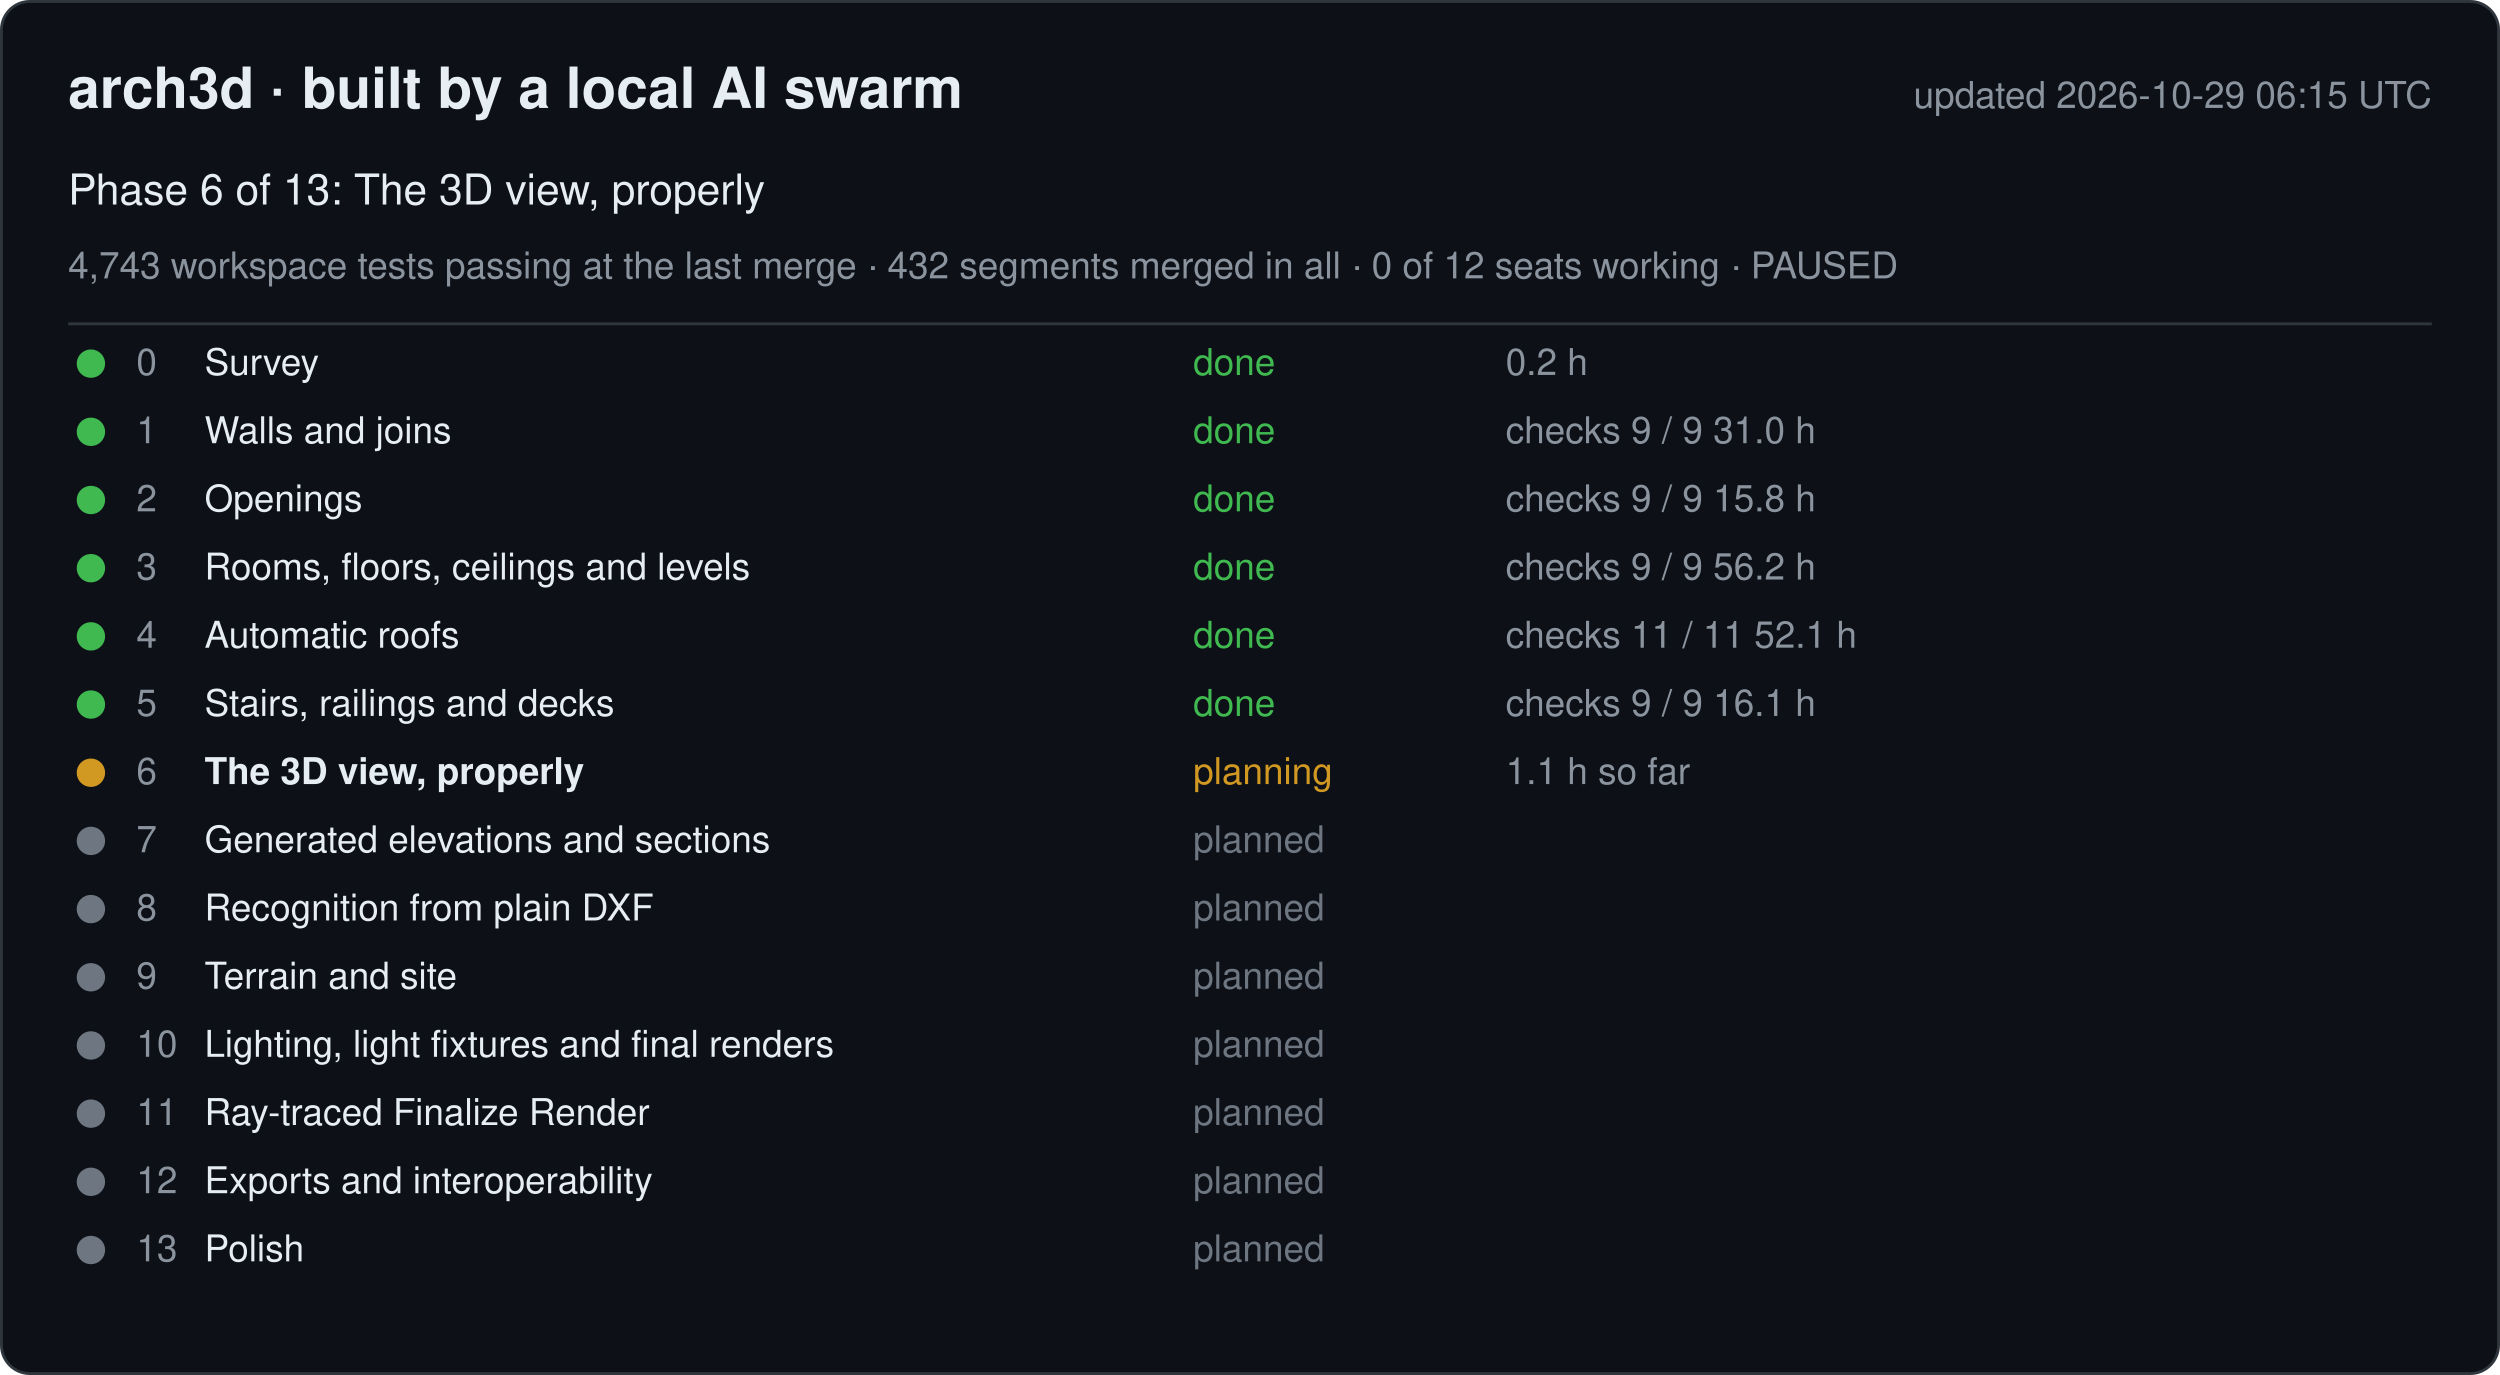
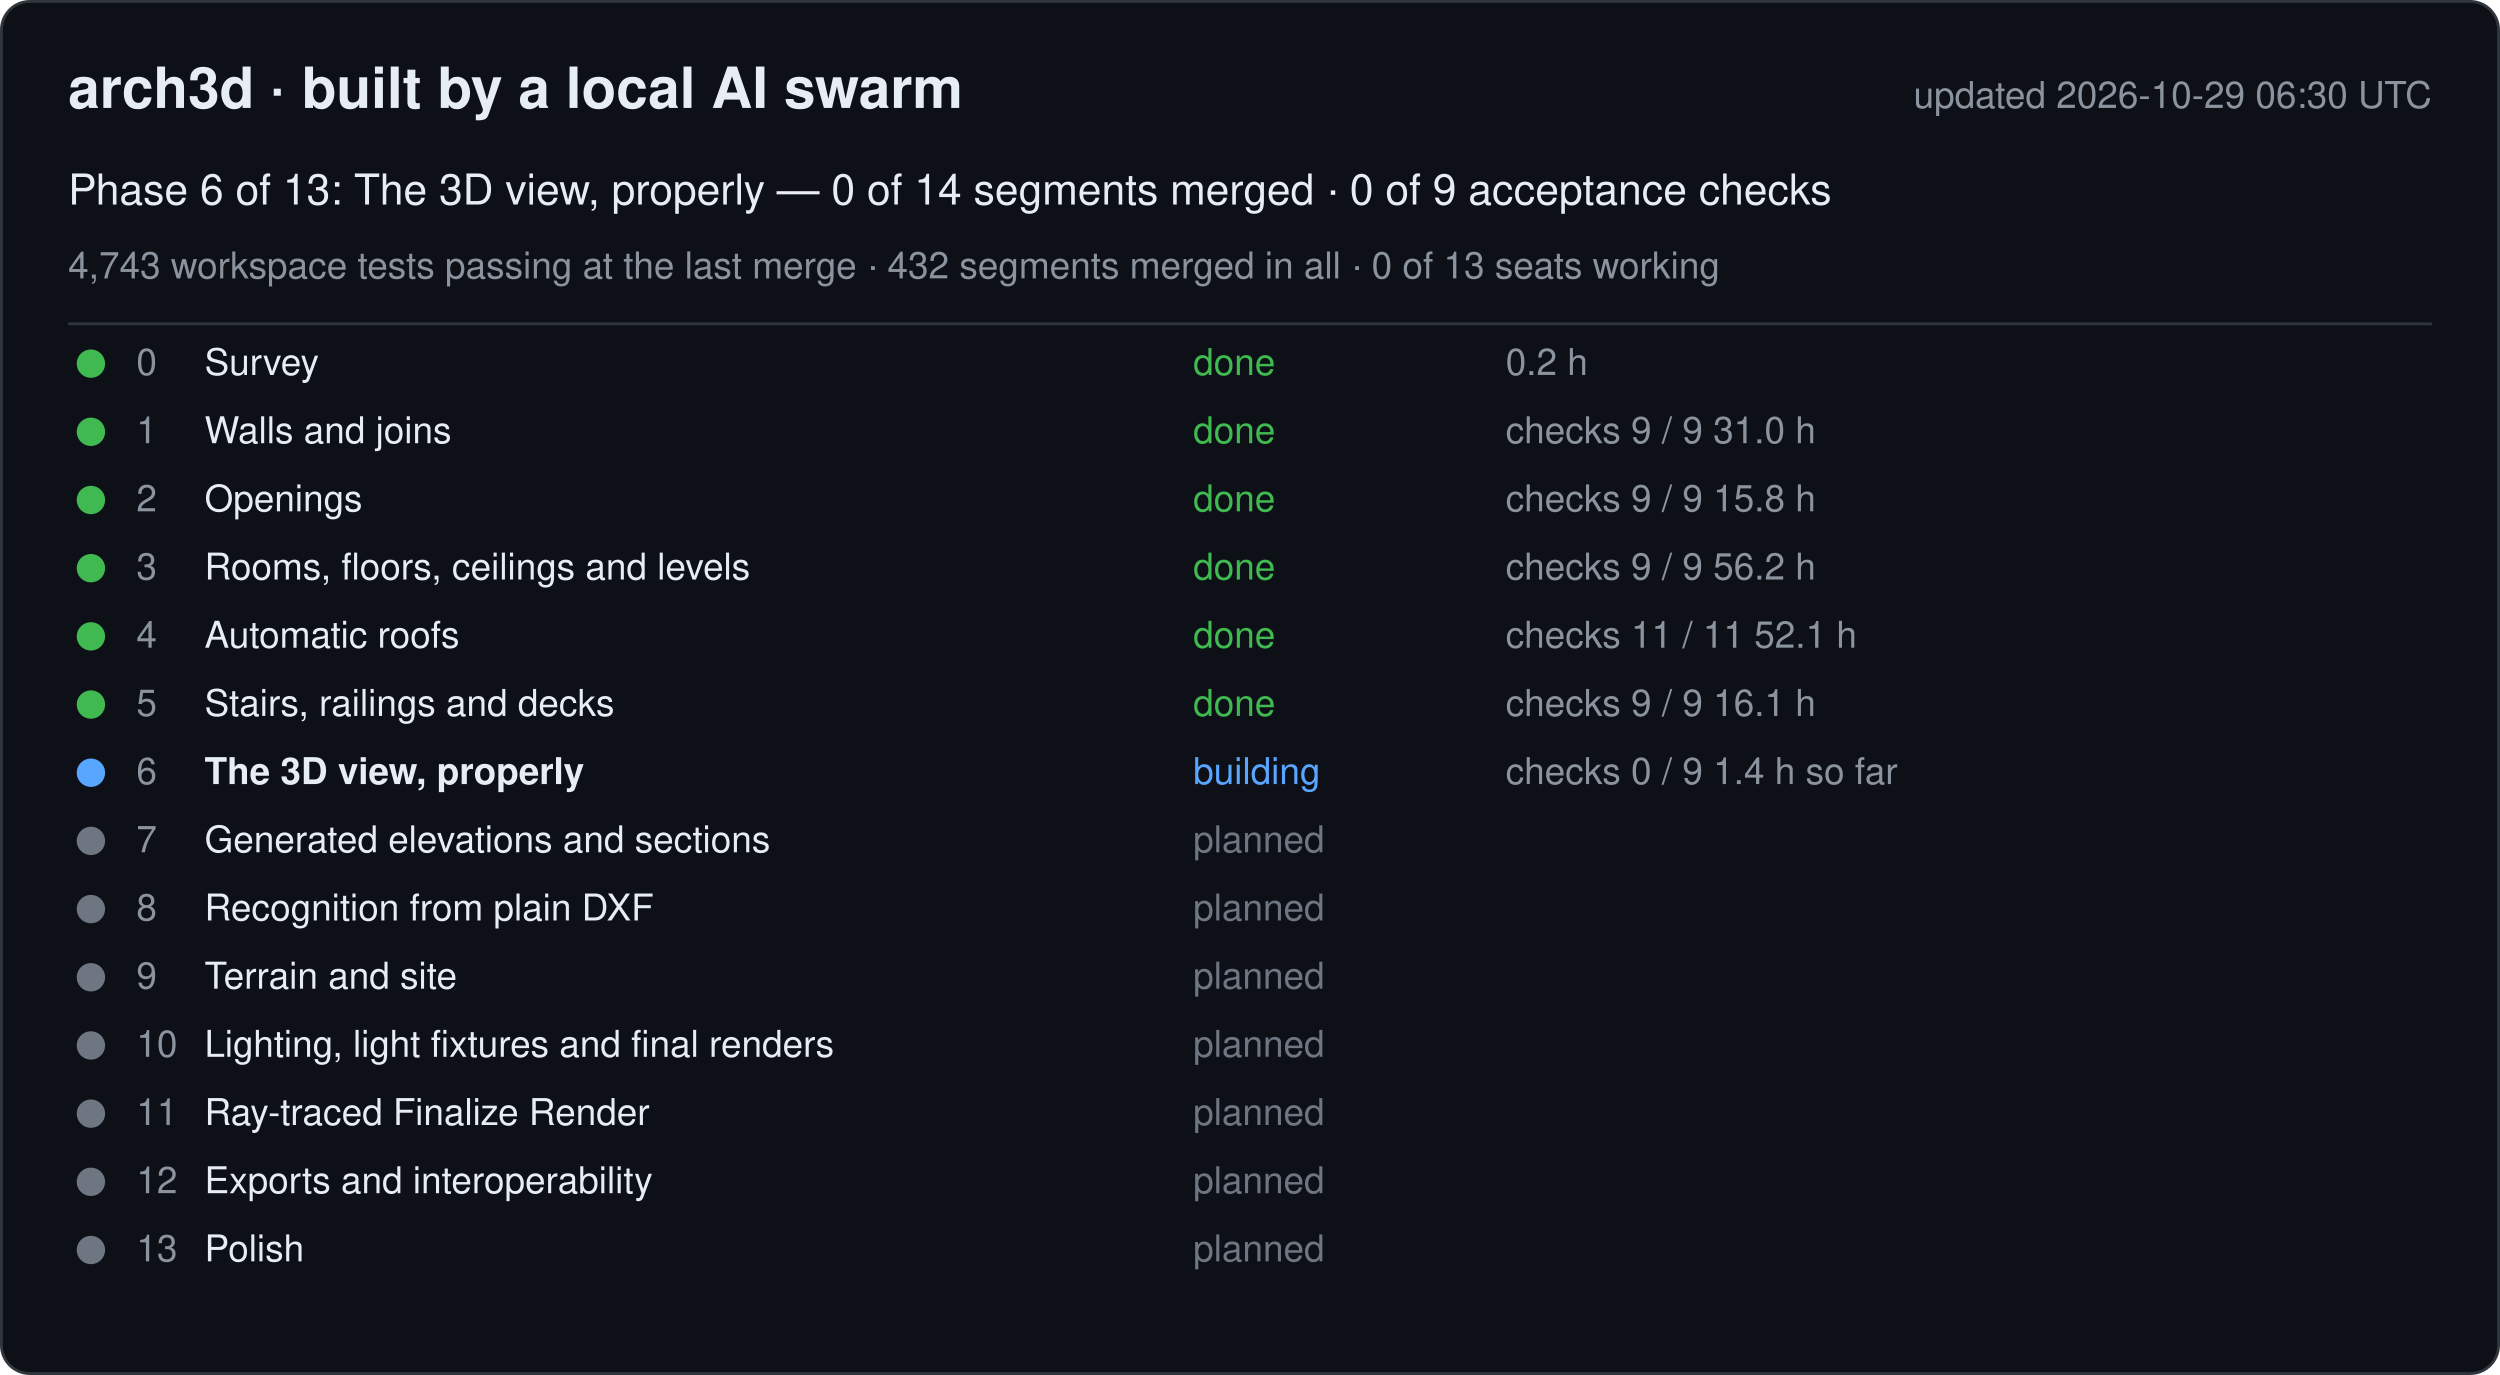
<svg xmlns="http://www.w3.org/2000/svg" width="880" height="484" viewBox="0 0 880 484" font-family="-apple-system, Segoe UI, Helvetica, Arial, sans-serif">
  <rect x="0.5" y="0.5" width="879" height="483" rx="10" fill="#0d1117" stroke="#30363d" />
  <text x="24" y="38" font-size="20" font-weight="600" fill="#e6edf3">arch3d · built by a local AI swarm</text>
-   <text x="856" y="38" font-size="13" fill="#8b949e" text-anchor="end">updated 2026-10-29 06:15 UTC</text>
-   <text x="24" y="72" font-size="15" fill="#e6edf3">Phase 6 of 13: The 3D view, properly</text>
-   <text x="24" y="98" font-size="13" fill="#8b949e">4,743 workspace tests passing at the last merge · 432 segments merged in all · 0 of 12 seats working · PAUSED</text>
+   <text x="856" y="38" font-size="13" fill="#8b949e" text-anchor="end">updated 2026-10-29 06:30 UTC</text>
+   <text x="24" y="72" font-size="15" fill="#e6edf3">Phase 6 of 13: The 3D view, properly — 0 of 14 segments merged · 0 of 9 acceptance checks</text>
+   <text x="24" y="98" font-size="13" fill="#8b949e">4,743 workspace tests passing at the last merge · 432 segments merged in all · 0 of 13 seats working</text>
  <line x1="24" y1="114" x2="856" y2="114" stroke="#30363d" />
  <g data-phase="0">
    <circle cx="32" cy="128" r="5" fill="#3fb950" />
    <text x="48" y="132" font-size="13" fill="#8b949e">0</text>
    <text x="72" y="132" font-size="13" fill="#e6edf3">Survey</text>
    <text x="420" y="132" font-size="13" fill="#3fb950">done</text>
    <text x="530" y="132" font-size="13" fill="#8b949e">0.2 h</text>
  </g>
  <g data-phase="1">
    <circle cx="32" cy="152" r="5" fill="#3fb950" />
    <text x="48" y="156" font-size="13" fill="#8b949e">1</text>
    <text x="72" y="156" font-size="13" fill="#e6edf3">Walls and joins</text>
    <text x="420" y="156" font-size="13" fill="#3fb950">done</text>
    <text x="530" y="156" font-size="13" fill="#8b949e">checks 9 / 9   31.0 h</text>
  </g>
  <g data-phase="2">
    <circle cx="32" cy="176" r="5" fill="#3fb950" />
    <text x="48" y="180" font-size="13" fill="#8b949e">2</text>
    <text x="72" y="180" font-size="13" fill="#e6edf3">Openings</text>
    <text x="420" y="180" font-size="13" fill="#3fb950">done</text>
    <text x="530" y="180" font-size="13" fill="#8b949e">checks 9 / 9   15.8 h</text>
  </g>
  <g data-phase="3">
    <circle cx="32" cy="200" r="5" fill="#3fb950" />
    <text x="48" y="204" font-size="13" fill="#8b949e">3</text>
    <text x="72" y="204" font-size="13" fill="#e6edf3">Rooms, floors, ceilings and levels</text>
    <text x="420" y="204" font-size="13" fill="#3fb950">done</text>
    <text x="530" y="204" font-size="13" fill="#8b949e">checks 9 / 9   56.2 h</text>
  </g>
  <g data-phase="4">
    <circle cx="32" cy="224" r="5" fill="#3fb950" />
    <text x="48" y="228" font-size="13" fill="#8b949e">4</text>
    <text x="72" y="228" font-size="13" fill="#e6edf3">Automatic roofs</text>
    <text x="420" y="228" font-size="13" fill="#3fb950">done</text>
    <text x="530" y="228" font-size="13" fill="#8b949e">checks 11 / 11   52.1 h</text>
  </g>
  <g data-phase="5">
    <circle cx="32" cy="248" r="5" fill="#3fb950" />
    <text x="48" y="252" font-size="13" fill="#8b949e">5</text>
    <text x="72" y="252" font-size="13" fill="#e6edf3">Stairs, railings and decks</text>
    <text x="420" y="252" font-size="13" fill="#3fb950">done</text>
    <text x="530" y="252" font-size="13" fill="#8b949e">checks 9 / 9   16.1 h</text>
  </g>
  <g data-phase="6">
-     <circle cx="32" cy="272" r="5" fill="#d29922" />
+     <circle cx="32" cy="272" r="5" fill="#58a6ff" />
    <text x="48" y="276" font-size="13" fill="#8b949e">6</text>
    <text x="72" y="276" font-size="13" fill="#e6edf3" font-weight="600">The 3D view, properly</text>
-     <text x="420" y="276" font-size="13" fill="#d29922">planning</text>
-     <text x="530" y="276" font-size="13" fill="#8b949e">1.1 h so far</text>
+     <text x="420" y="276" font-size="13" fill="#58a6ff">building</text>
+     <text x="530" y="276" font-size="13" fill="#8b949e">checks 0 / 9   1.4 h so far</text>
  </g>
  <g data-phase="7">
    <circle cx="32" cy="296" r="5" fill="#6e7681" />
    <text x="48" y="300" font-size="13" fill="#8b949e">7</text>
    <text x="72" y="300" font-size="13" fill="#e6edf3">Generated elevations and sections</text>
    <text x="420" y="300" font-size="13" fill="#6e7681">planned</text>
    <text x="530" y="300" font-size="13" fill="#8b949e" />
  </g>
  <g data-phase="8">
    <circle cx="32" cy="320" r="5" fill="#6e7681" />
    <text x="48" y="324" font-size="13" fill="#8b949e">8</text>
    <text x="72" y="324" font-size="13" fill="#e6edf3">Recognition from plain DXF</text>
    <text x="420" y="324" font-size="13" fill="#6e7681">planned</text>
    <text x="530" y="324" font-size="13" fill="#8b949e" />
  </g>
  <g data-phase="9">
    <circle cx="32" cy="344" r="5" fill="#6e7681" />
    <text x="48" y="348" font-size="13" fill="#8b949e">9</text>
    <text x="72" y="348" font-size="13" fill="#e6edf3">Terrain and site</text>
    <text x="420" y="348" font-size="13" fill="#6e7681">planned</text>
    <text x="530" y="348" font-size="13" fill="#8b949e" />
  </g>
  <g data-phase="10">
    <circle cx="32" cy="368" r="5" fill="#6e7681" />
    <text x="48" y="372" font-size="13" fill="#8b949e">10</text>
    <text x="72" y="372" font-size="13" fill="#e6edf3">Lighting, light fixtures and final renders</text>
    <text x="420" y="372" font-size="13" fill="#6e7681">planned</text>
    <text x="530" y="372" font-size="13" fill="#8b949e" />
  </g>
  <g data-phase="11">
    <circle cx="32" cy="392" r="5" fill="#6e7681" />
    <text x="48" y="396" font-size="13" fill="#8b949e">11</text>
    <text x="72" y="396" font-size="13" fill="#e6edf3">Ray-traced Finalize Render</text>
    <text x="420" y="396" font-size="13" fill="#6e7681">planned</text>
    <text x="530" y="396" font-size="13" fill="#8b949e" />
  </g>
  <g data-phase="12">
    <circle cx="32" cy="416" r="5" fill="#6e7681" />
    <text x="48" y="420" font-size="13" fill="#8b949e">12</text>
    <text x="72" y="420" font-size="13" fill="#e6edf3">Exports and interoperability</text>
    <text x="420" y="420" font-size="13" fill="#6e7681">planned</text>
    <text x="530" y="420" font-size="13" fill="#8b949e" />
  </g>
  <g data-phase="13">
    <circle cx="32" cy="440" r="5" fill="#6e7681" />
    <text x="48" y="444" font-size="13" fill="#8b949e">13</text>
    <text x="72" y="444" font-size="13" fill="#e6edf3">Polish</text>
    <text x="420" y="444" font-size="13" fill="#6e7681">planned</text>
    <text x="530" y="444" font-size="13" fill="#8b949e" />
  </g>
</svg>
